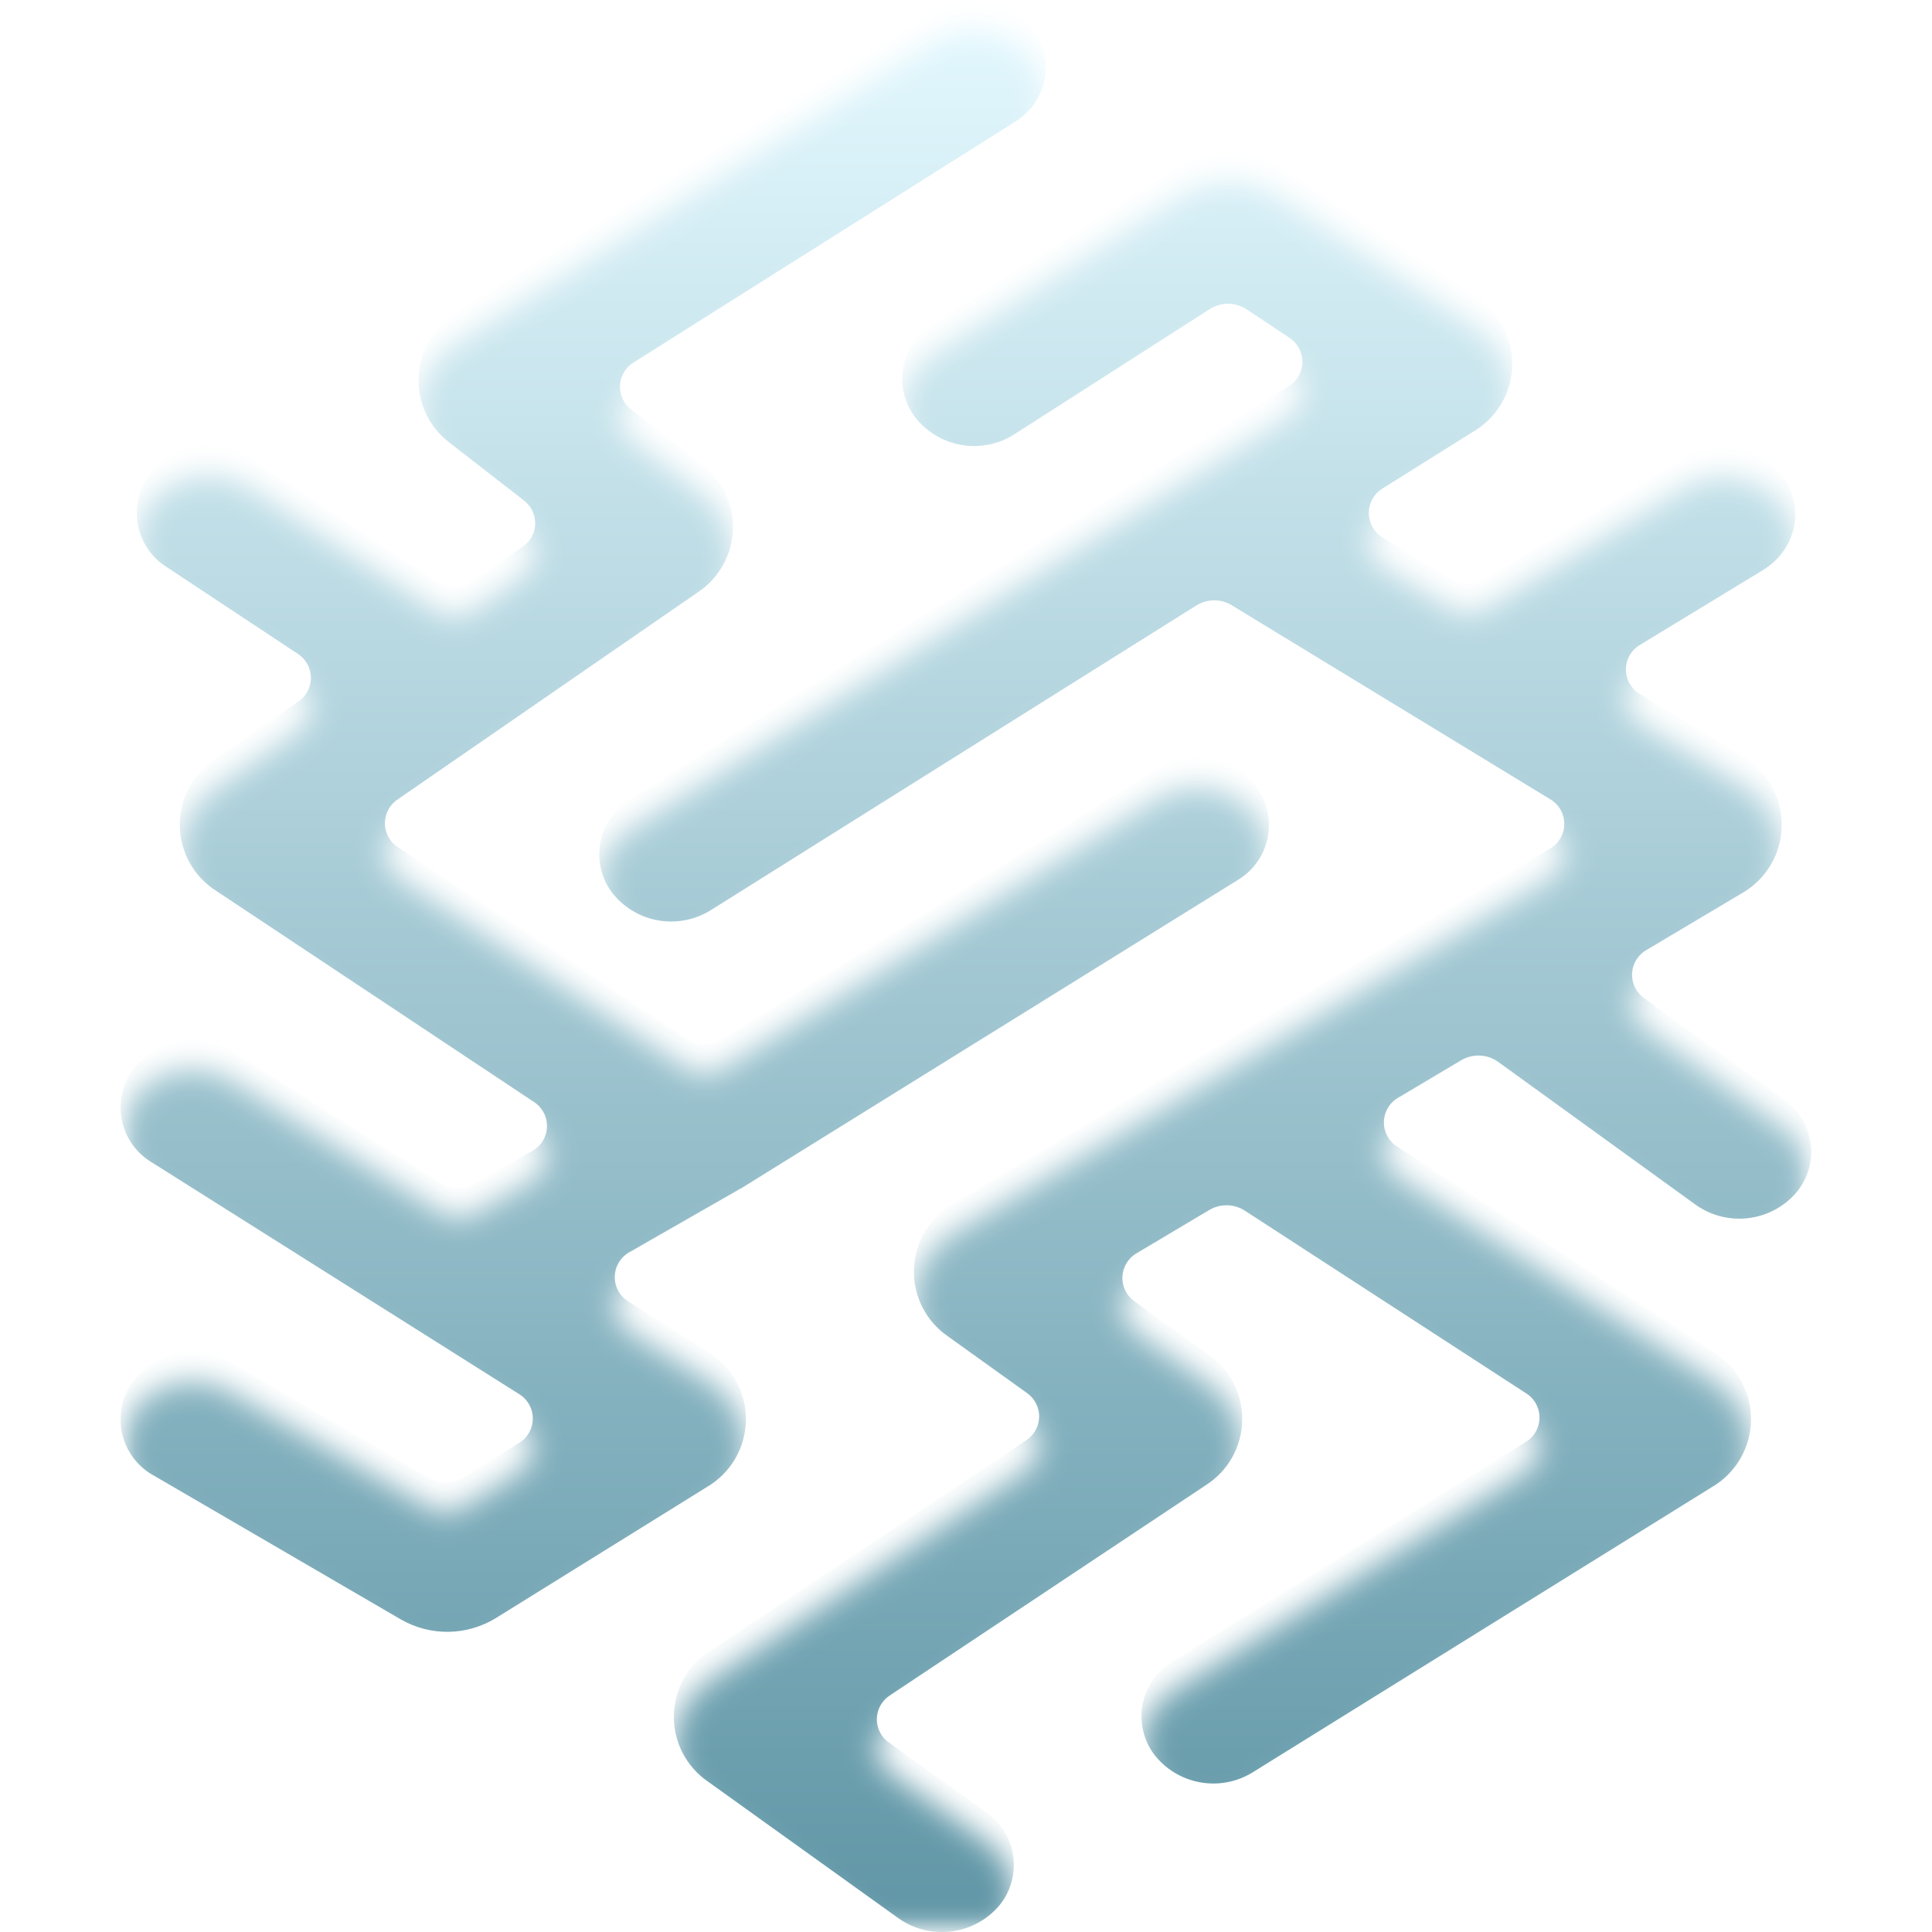
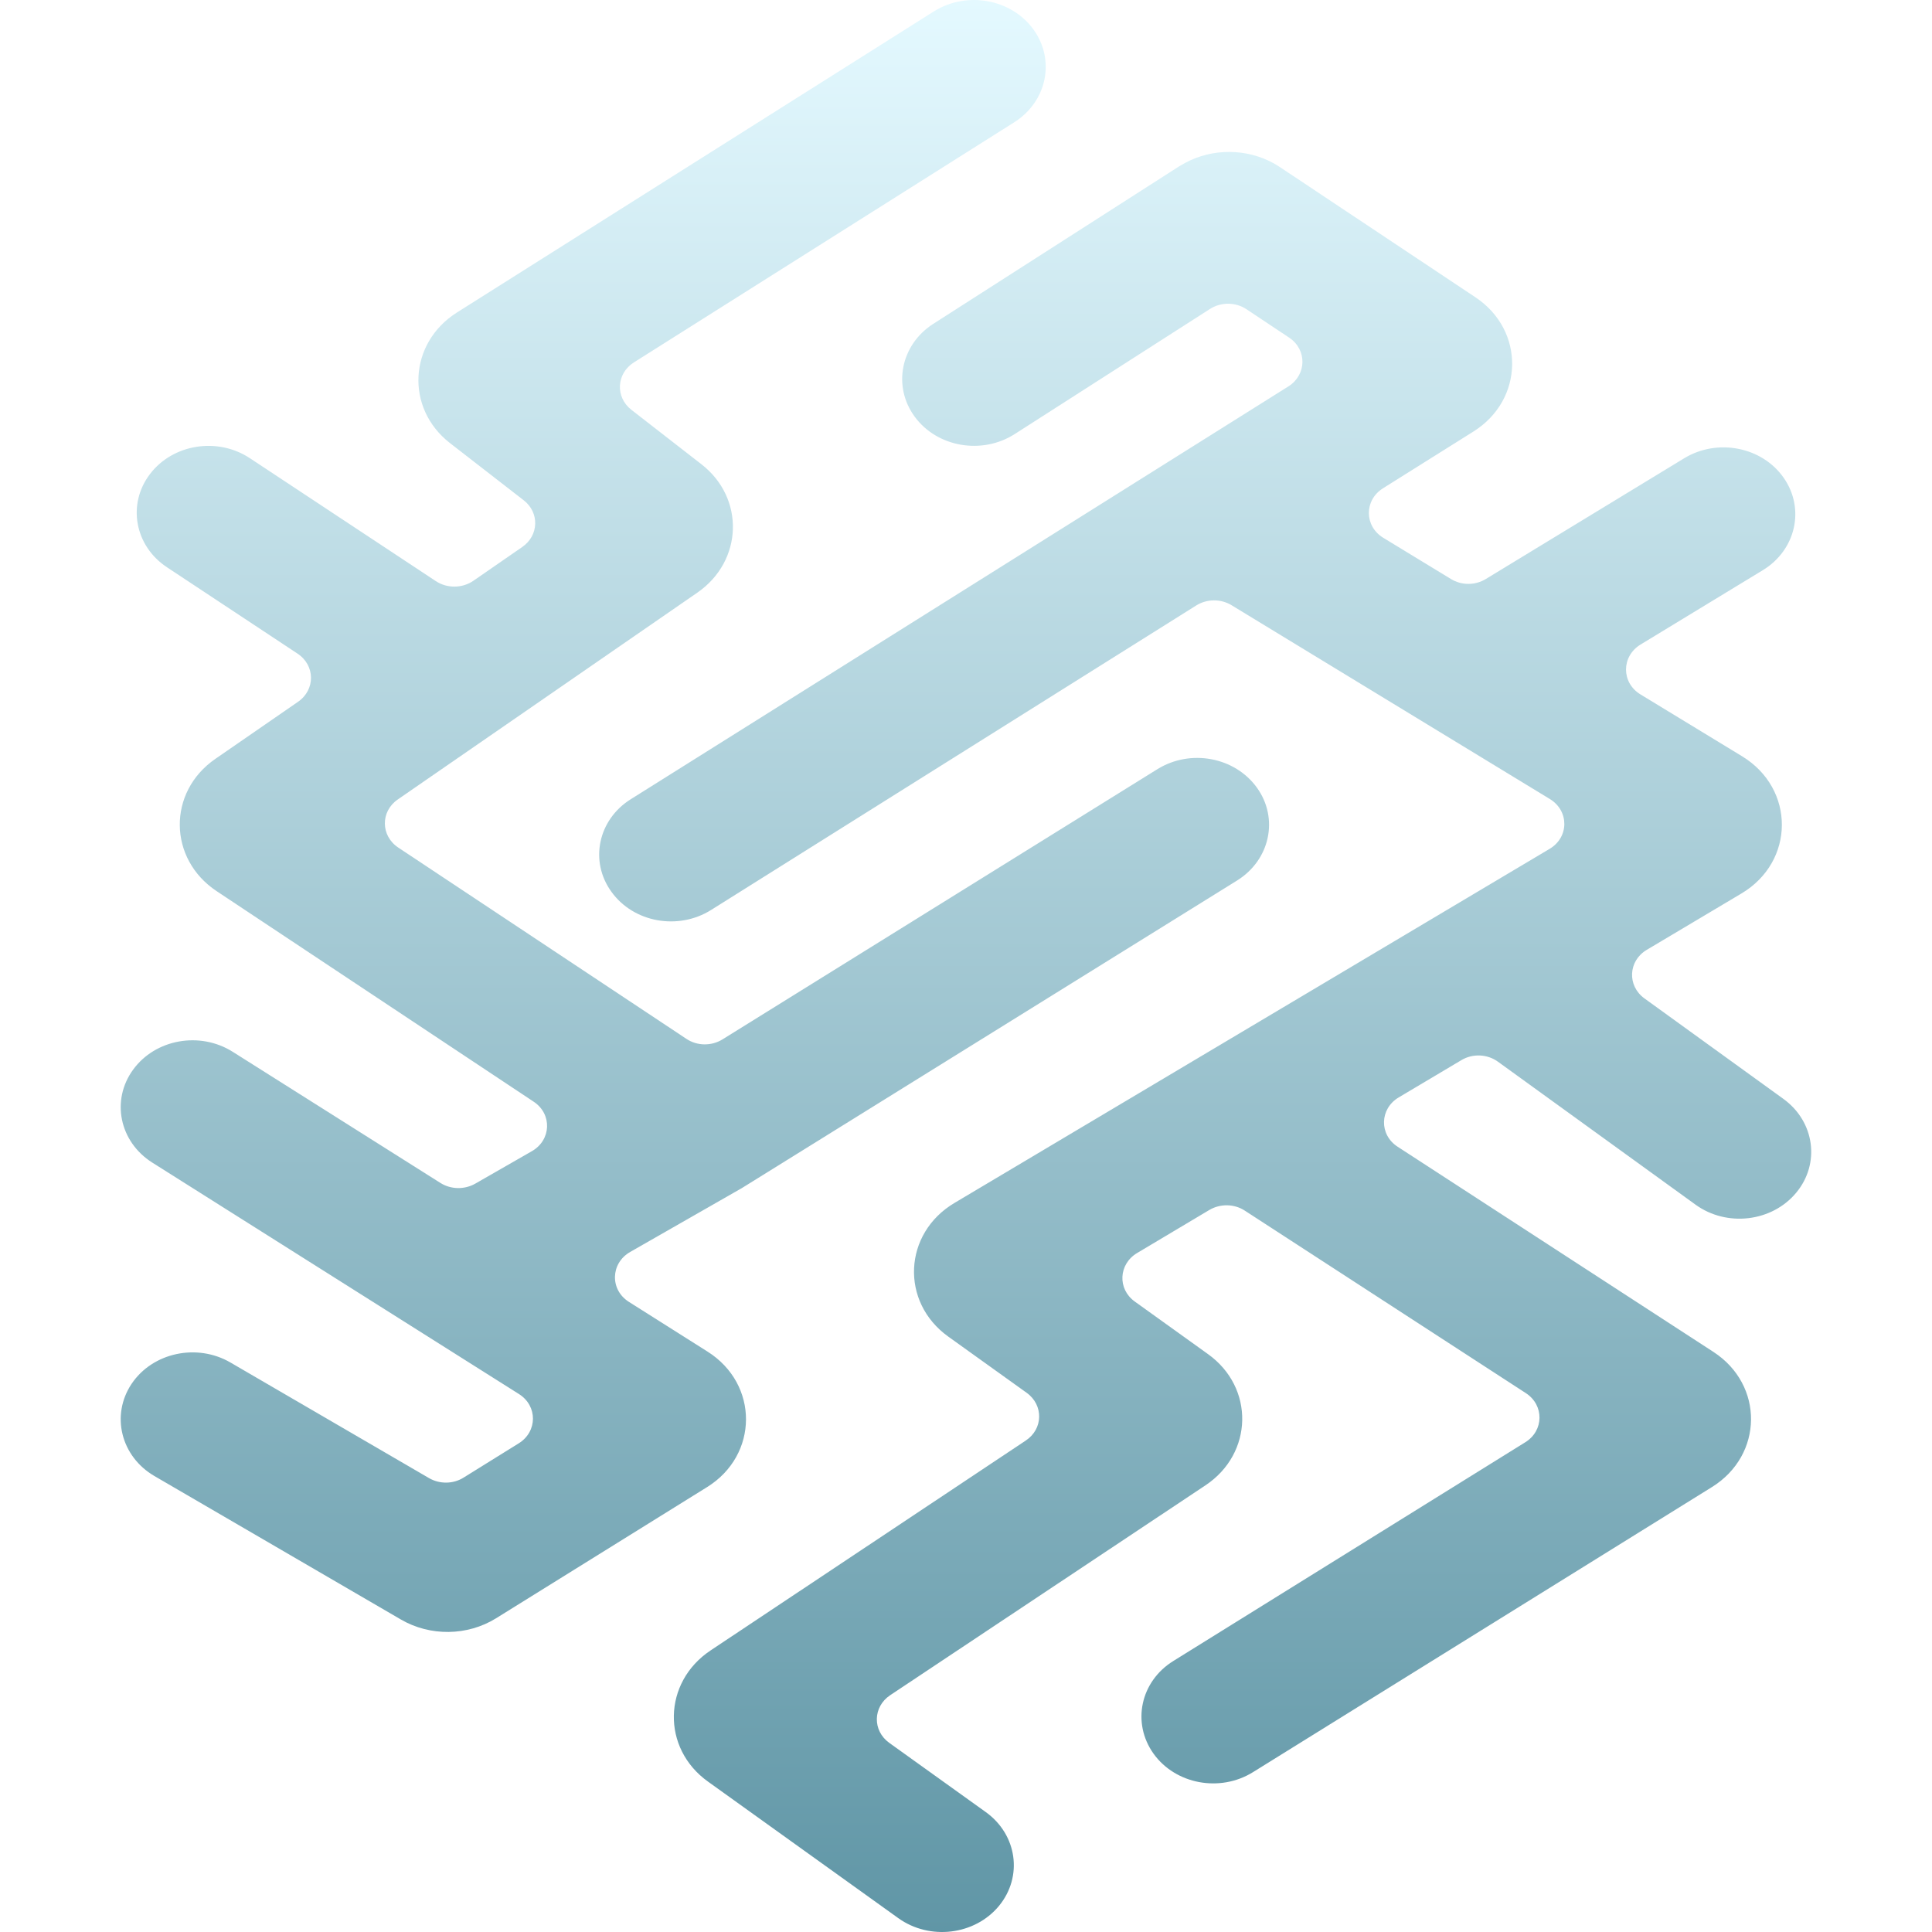
- <svg xmlns="http://www.w3.org/2000/svg" width="16" height="16" fill="none" viewBox="0 0 16 16">
-   <g filter="url(#a)">
-     <path fill="url(#b)" d="M9.815 1.349a.77.77 0 0 1 .738.006l.047.03 1.619 1.077a.65.65 0 0 1-.017 1.112l-.75.47a.237.237 0 0 0 .004.41l.56.341a.28.28 0 0 0 .289 0l1.643-1a.62.62 0 0 1 .823.16c.18.257.102.6-.172.767l-1.013.616a.237.237 0 0 0 0 .413l.841.512a.653.653 0 0 1-.006 1.137l-.783.466a.237.237 0 0 0-.02.402l1.152.833c.26.188.306.536.105.777a.624.624 0 0 1-.834.098l-1.635-1.183a.28.28 0 0 0-.304-.013l-.518.308a.237.237 0 0 0-.01.41l2.616 1.698a.652.652 0 0 1-.012 1.119l-3.801 2.361a.62.62 0 0 1-.824-.153.53.53 0 0 1 .165-.768l2.914-1.811a.237.237 0 0 0 .004-.407l-2.327-1.511a.28.28 0 0 0-.293-.006l-.6.357a.237.237 0 0 0-.018.402l.606.435a.65.65 0 0 1-.02 1.087l-2.612 1.738a.236.236 0 0 0-.007.395l.8.573a.53.53 0 0 1 .108.777.624.624 0 0 1-.834.101l-1.575-1.13a.65.65 0 0 1 .02-1.087l2.611-1.738a.236.236 0 0 0 .008-.395l-.65-.466a.65.65 0 0 1 .052-1.107l4.928-2.932a.237.237 0 0 0 .002-.413L10.2 5.012a.28.28 0 0 0-.292.002L5.889 7.536a.62.62 0 0 1-.825-.15.53.53 0 0 1 .16-.768L10.67 3.2a.237.237 0 0 0 .006-.404l-.353-.235a.28.28 0 0 0-.303-.002L8.403 3.595a.62.62 0 0 1-.827-.143.53.53 0 0 1 .153-.77l2.037-1.305zM7.733.095a.62.62 0 0 1 .825.148.53.53 0 0 1-.159.77L5.25 3a.236.236 0 0 0-.02.393l.58.45a.65.65 0 0 1-.034 1.064L3.294 6.62a.237.237 0 0 0 .004.398l2.386 1.584a.28.28 0 0 0 .3.005l3.6-2.237c.274-.17.642-.1.825.154a.53.53 0 0 1-.165.768L6.14 9.84l-.01.005-.912.522a.237.237 0 0 0-.01.414l.65.41a.652.652 0 0 1-.004 1.124L4.107 13.4a.77.77 0 0 1-.788.011l-2.04-1.188a.53.53 0 0 1-.19-.764.62.62 0 0 1 .82-.176l1.643.957c.088.051.2.05.286-.004l.457-.284a.237.237 0 0 0 .002-.408L1.26 9.628a.53.53 0 0 1-.159-.77.62.62 0 0 1 .826-.147l1.72 1.086a.28.28 0 0 0 .287.006l.47-.269a.237.237 0 0 0 .015-.41L1.794 7.38a.65.65 0 0 1-.011-1.095l.685-.473a.237.237 0 0 0-.004-.399l-1.081-.715a.53.53 0 0 1-.141-.772c.19-.25.56-.308.828-.131l1.54 1.018a.28.28 0 0 0 .31-.003l.405-.28a.236.236 0 0 0 .012-.387l-.61-.474a.65.65 0 0 1 .057-1.08z" />
-   </g>
+ <svg xmlns="http://www.w3.org/2000/svg" width="16" height="16" viewBox="0 0 16 16" fill="none">
+   <path d="M9.815 1.349C10.043 1.226 10.326 1.228 10.553 1.355L10.6 1.384L12.219 2.462C12.631 2.736 12.623 3.31 12.202 3.574L11.453 4.044C11.296 4.143 11.298 4.358 11.456 4.454L12.016 4.795C12.104 4.849 12.217 4.849 12.305 4.795L13.948 3.795C14.223 3.628 14.592 3.7 14.771 3.956C14.951 4.212 14.873 4.555 14.599 4.722L13.586 5.338C13.426 5.436 13.426 5.654 13.586 5.751L14.427 6.263C14.869 6.532 14.866 7.136 14.421 7.4L13.638 7.866C13.484 7.957 13.474 8.163 13.618 8.268L14.77 9.101C15.029 9.289 15.076 9.637 14.875 9.878C14.674 10.12 14.3 10.164 14.041 9.976L12.406 8.793C12.318 8.729 12.196 8.723 12.102 8.78L11.584 9.088C11.425 9.182 11.42 9.397 11.575 9.497L14.19 11.196C14.61 11.469 14.604 12.05 14.178 12.315L10.377 14.676C10.104 14.846 9.735 14.777 9.553 14.523C9.371 14.268 9.444 13.924 9.718 13.755L12.632 11.944C12.787 11.848 12.789 11.636 12.636 11.537L10.309 10.026C10.222 9.969 10.106 9.967 10.016 10.02L9.417 10.377C9.263 10.469 9.253 10.675 9.398 10.779L10.004 11.214C10.391 11.491 10.38 12.037 9.983 12.301L7.372 14.039C7.228 14.135 7.224 14.333 7.365 14.434L8.164 15.007C8.424 15.194 8.473 15.541 8.273 15.784C8.073 16.026 7.7 16.072 7.439 15.885L5.864 14.755C5.477 14.479 5.488 13.932 5.885 13.668L8.495 11.93C8.64 11.834 8.643 11.636 8.503 11.535L7.853 11.069C7.454 10.783 7.48 10.214 7.905 9.962L12.833 7.03C12.995 6.934 12.996 6.715 12.835 6.617L10.199 5.012C10.11 4.958 9.995 4.959 9.907 5.014L5.889 7.536C5.616 7.707 5.247 7.64 5.064 7.386C4.88 7.133 4.952 6.788 5.225 6.618L10.67 3.2C10.822 3.104 10.826 2.896 10.676 2.796L10.323 2.561C10.233 2.501 10.112 2.5 10.02 2.559L8.403 3.595C8.132 3.768 7.762 3.704 7.576 3.452C7.39 3.2 7.459 2.855 7.729 2.682L9.766 1.377L9.815 1.349ZM7.733 0.095C8.005 -0.076 8.374 -0.01 8.558 0.243C8.742 0.497 8.671 0.841 8.399 1.013L5.25 3.001C5.104 3.093 5.094 3.289 5.229 3.394L5.808 3.844C6.17 4.124 6.154 4.646 5.775 4.908L3.294 6.621C3.15 6.72 3.152 6.922 3.298 7.019L5.684 8.603C5.773 8.663 5.892 8.664 5.983 8.608L9.585 6.37C9.859 6.2 10.227 6.269 10.41 6.524C10.592 6.778 10.518 7.122 10.245 7.292L6.141 9.841L6.132 9.846L5.219 10.368C5.055 10.462 5.05 10.682 5.209 10.782L5.859 11.193C6.286 11.462 6.284 12.05 5.855 12.316L4.108 13.402C3.871 13.549 3.562 13.553 3.32 13.412L1.279 12.224C1.001 12.062 0.916 11.72 1.09 11.46C1.264 11.201 1.631 11.122 1.909 11.284L3.553 12.241C3.641 12.292 3.753 12.291 3.839 12.237L4.296 11.953C4.452 11.856 4.453 11.643 4.298 11.545L1.261 9.628C0.989 9.456 0.918 9.112 1.102 8.859C1.286 8.605 1.656 8.539 1.928 8.711L3.648 9.797C3.734 9.851 3.846 9.853 3.935 9.803L4.404 9.534C4.566 9.442 4.574 9.226 4.42 9.124L1.794 7.38C1.392 7.113 1.386 6.559 1.783 6.285L2.468 5.812C2.613 5.712 2.611 5.51 2.464 5.413L1.383 4.698C1.115 4.521 1.052 4.175 1.242 3.926C1.432 3.676 1.803 3.618 2.07 3.795L3.61 4.813C3.703 4.874 3.828 4.873 3.92 4.81L4.325 4.53C4.463 4.435 4.469 4.245 4.337 4.143L3.726 3.669C3.355 3.38 3.384 2.841 3.784 2.588L7.733 0.095Z" fill="url(#paint0_linear_319_905)" />
  <defs>
-     <linearGradient id="b" x1="8.096" x2="8.096" y1="0" y2="16" gradientUnits="userSpaceOnUse">
-       <stop stop-color="#e4f9ff" />
-       <stop offset="1" stop-color="#6096a6" />
+     <linearGradient id="paint0_linear_319_905" x1="8.096" y1="1.00451e-07" x2="8.096" y2="16" gradientUnits="userSpaceOnUse">
+       <stop stop-color="#E4F9FF" />
+       <stop offset="1" stop-color="#6096A6" />
    </linearGradient>
-     <filter id="a" width="14" height="16.246" x="1" y="0" color-interpolation-filters="sRGB" filterUnits="userSpaceOnUse">
-       <feFlood flood-opacity="0" result="BackgroundImageFix" />
-       <feBlend in="SourceGraphic" in2="BackgroundImageFix" result="shape" />
-       <feColorMatrix in="SourceAlpha" result="hardAlpha" values="0 0 0 0 0 0 0 0 0 0 0 0 0 0 0 0 0 0 127 0" />
-       <feOffset dy=".246" />
-       <feGaussianBlur stdDeviation=".123" />
-       <feComposite in2="hardAlpha" k2="-1" k3="1" operator="arithmetic" />
-       <feColorMatrix values="0 0 0 0 1 0 0 0 0 1 0 0 0 0 1 0 0 0 1 0" />
-       <feBlend in2="shape" result="effect1_innerShadow_319_905" />
-     </filter>
  </defs>
</svg>
